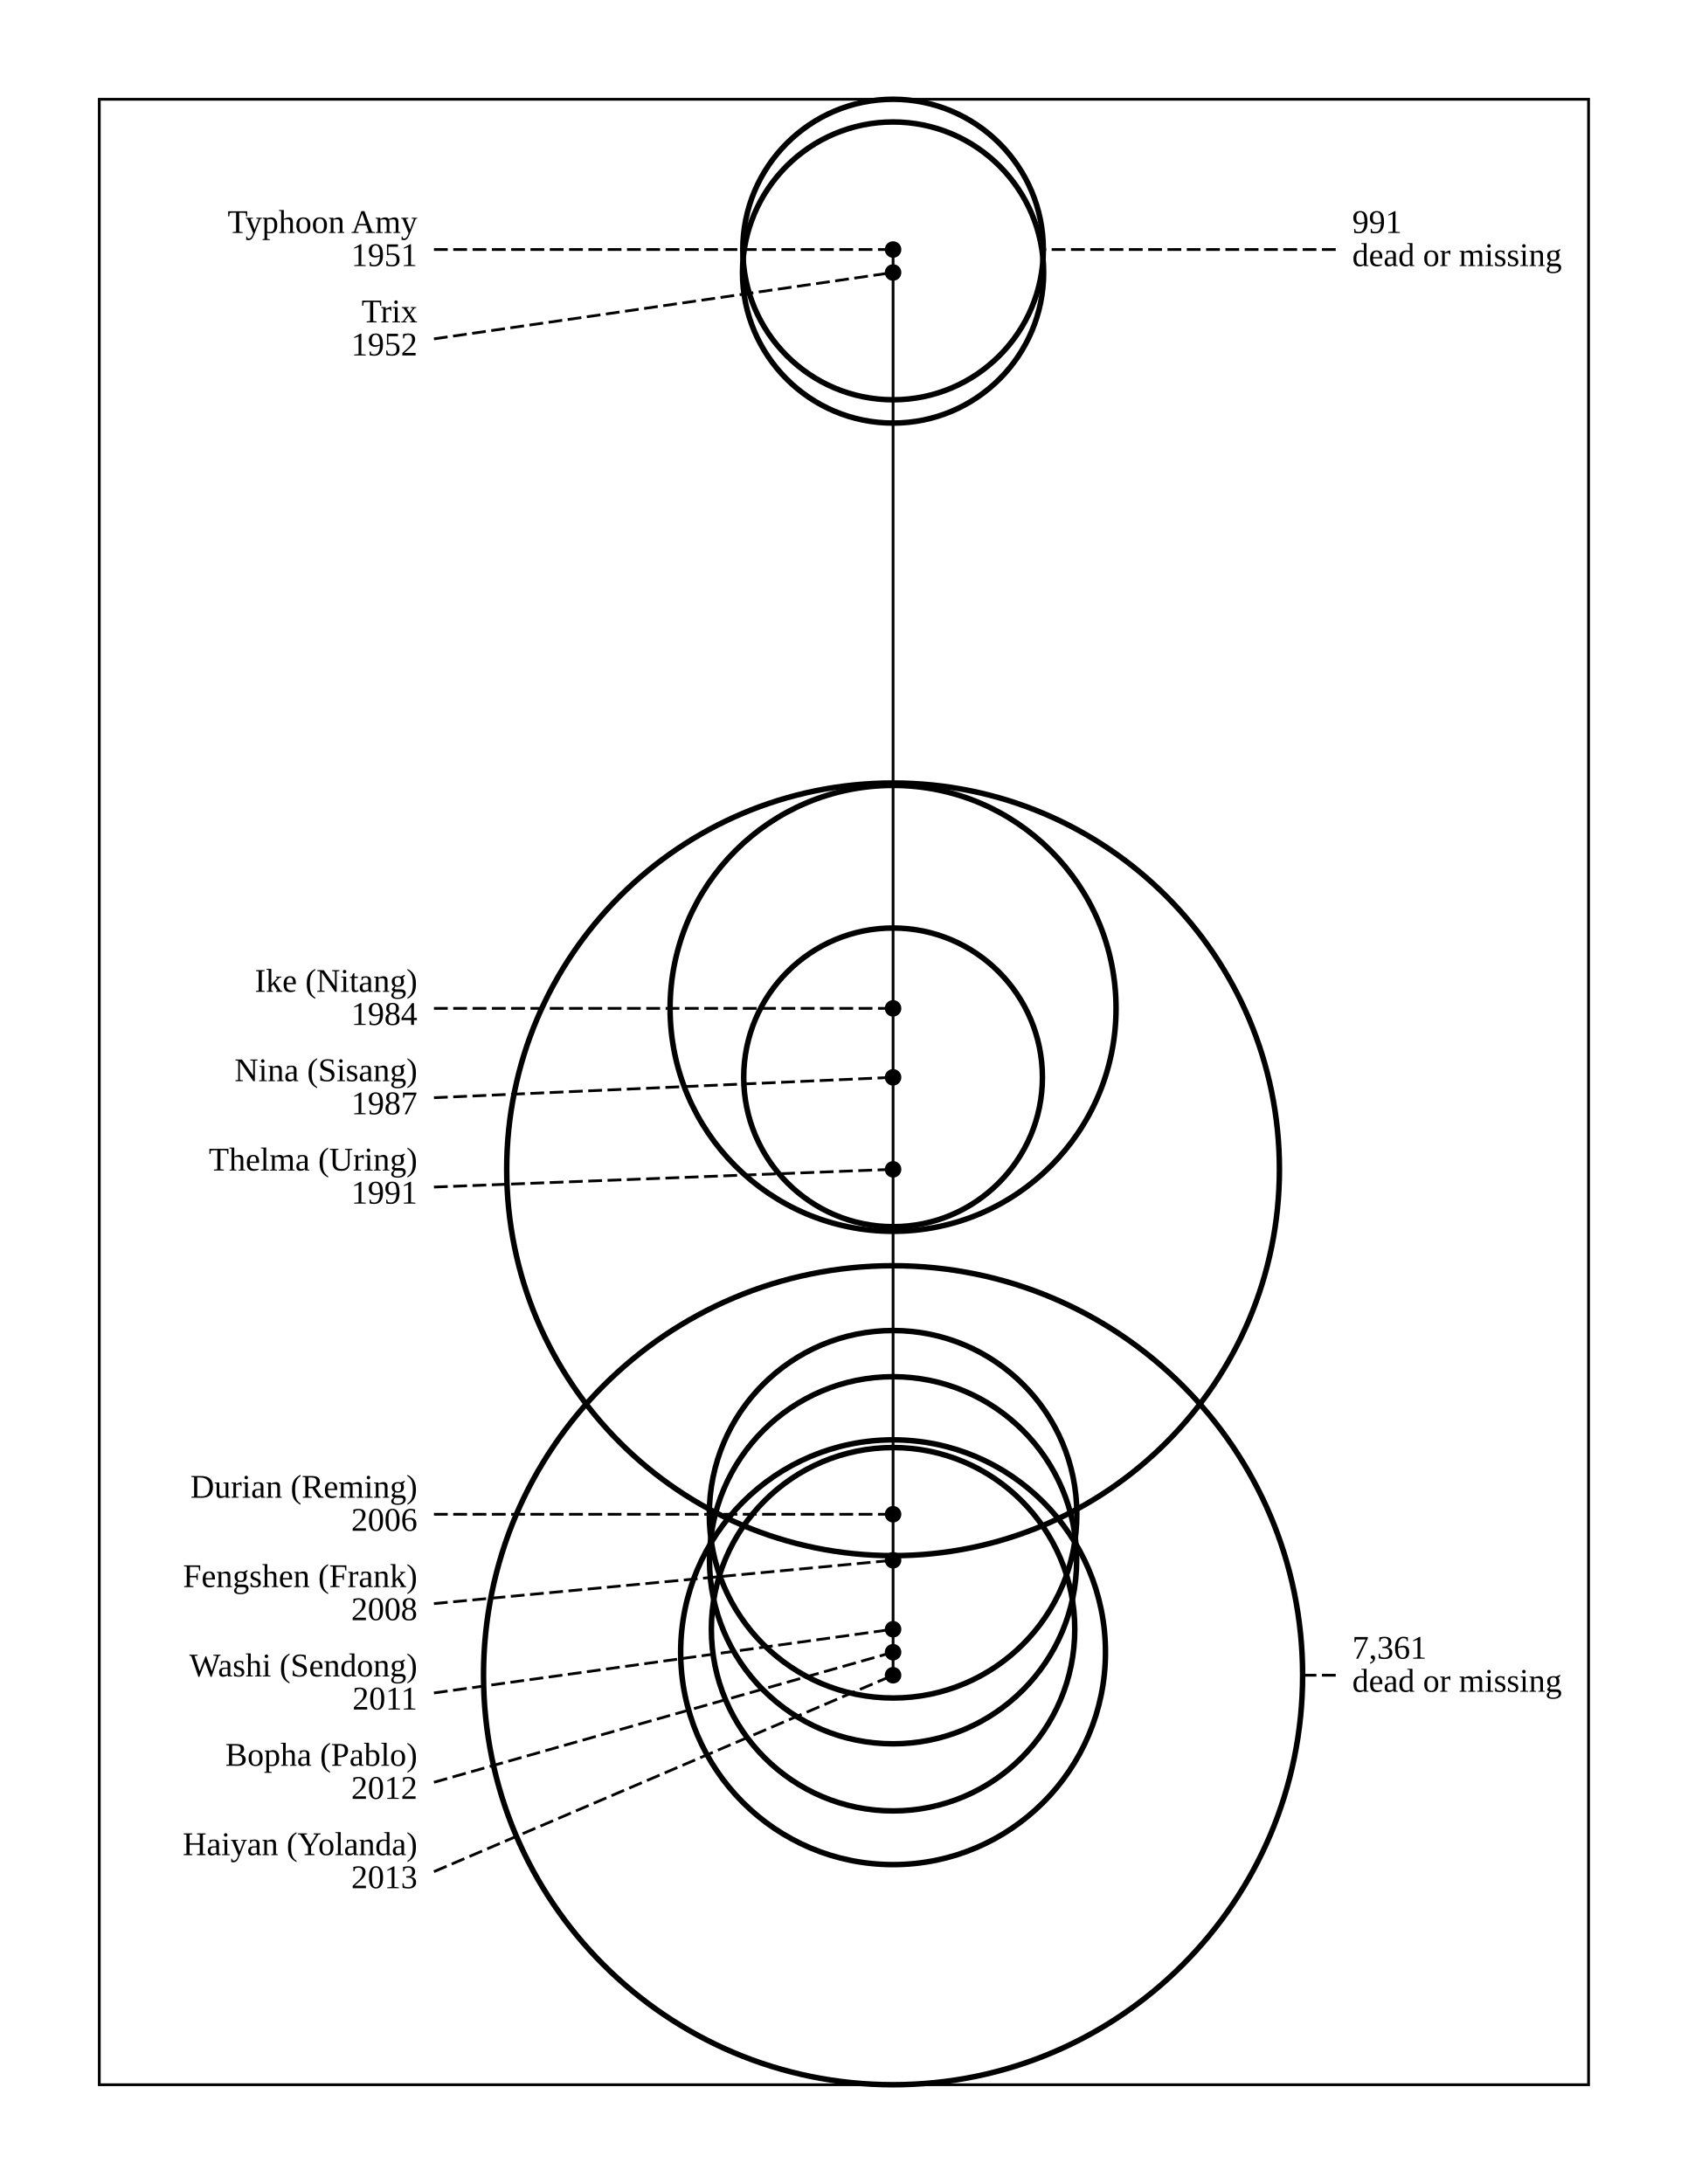
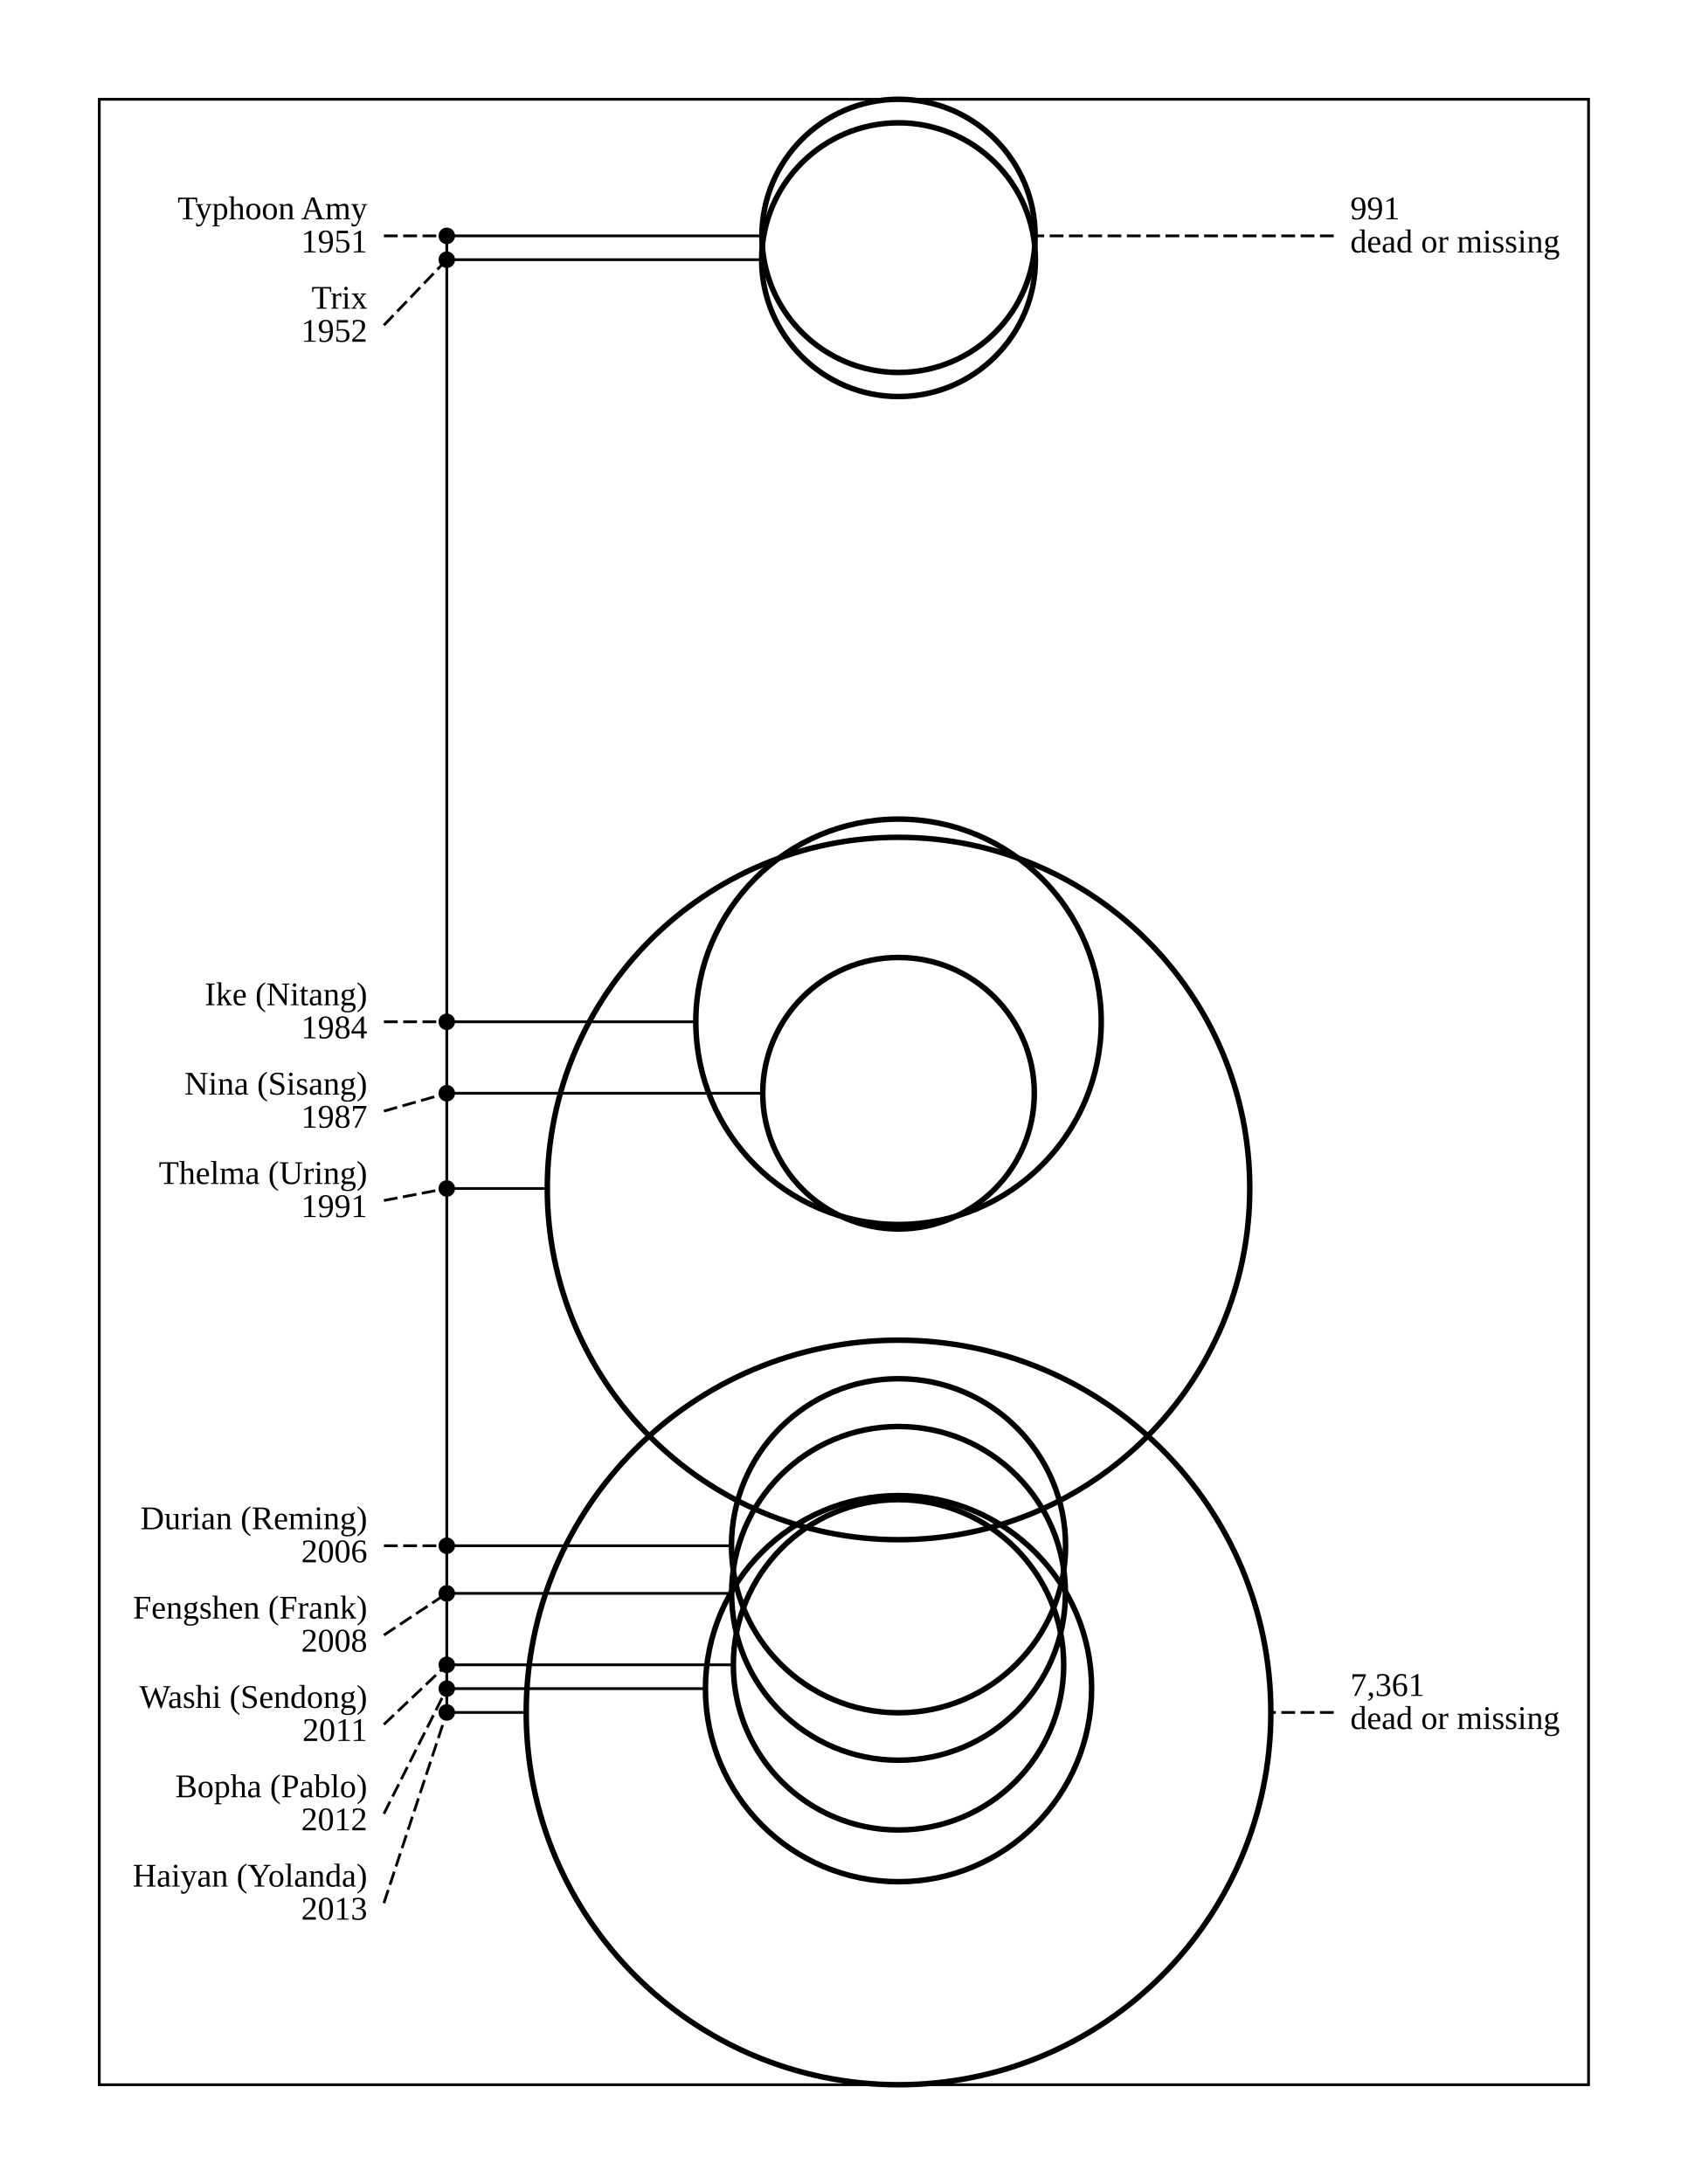
<svg xmlns="http://www.w3.org/2000/svg" baseProfile="full" height="792.0" version="1.1" width="612.0">
  <defs />
  <g id="lines">
-     <line stroke="#000000" stroke-width="1" x1="323.82" x2="323.82" y1="90.487" y2="607.5" />
-     <line stroke="#000000" stroke-dasharray="5,2" stroke-width="1" x1="157.344" x2="323.82" y1="90.487" y2="90.487" />
-     <line stroke="#000000" stroke-dasharray="5,2" stroke-width="1" x1="484.32" x2="378.307" y1="90.487" y2="90.487" />
-     <line stroke="#000000" stroke-dasharray="5,2" stroke-width="1" x1="157.344" x2="323.82" y1="122.887" y2="98.826" />
-     <line stroke="#000000" stroke-dasharray="5,2" stroke-width="1" x1="157.344" x2="323.82" y1="365.671" y2="365.671" />
-     <line stroke="#000000" stroke-dasharray="5,2" stroke-width="1" x1="157.344" x2="323.82" y1="398.071" y2="390.688" />
-     <line stroke="#000000" stroke-dasharray="5,2" stroke-width="1" x1="157.344" x2="323.82" y1="430.471" y2="424.044" />
-     <line stroke="#000000" stroke-dasharray="5,2" stroke-width="1" x1="157.344" x2="323.82" y1="549.128" y2="549.128" />
-     <line stroke="#000000" stroke-dasharray="5,2" stroke-width="1" x1="157.344" x2="323.82" y1="581.528" y2="565.805" />
-     <line stroke="#000000" stroke-dasharray="5,2" stroke-width="1" x1="157.344" x2="323.82" y1="613.928" y2="590.822" />
-     <line stroke="#000000" stroke-dasharray="5,2" stroke-width="1" x1="157.344" x2="323.82" y1="646.328" y2="599.161" />
-     <line stroke="#000000" stroke-dasharray="5,2" stroke-width="1" x1="157.344" x2="323.82" y1="678.728" y2="607.5" />
-     <line stroke="#000000" stroke-dasharray="5,2" stroke-width="1" x1="484.32" x2="472.32" y1="607.5" y2="607.5" />
+     <line stroke="#000000" stroke-width="1" x1="162.0" x2="162.0" y1="85.534" y2="621.0" />
+     <line stroke="#000000" stroke-dasharray="5,2" stroke-width="1" x1="139.2" x2="162.0" y1="85.534" y2="85.534" />
+     <line stroke="#000000" stroke-width="1" x1="162.0" x2="276.266" y1="85.534" y2="85.534" />
+     <line stroke="#000000" stroke-dasharray="5,2" stroke-width="1" x1="483.6" x2="375.334" y1="85.534" y2="85.534" />
+     <line stroke="#000000" stroke-dasharray="5,2" stroke-width="1" x1="139.2" x2="162.0" y1="117.934" y2="94.17" />
+     <line stroke="#000000" stroke-width="1" x1="162.0" x2="276.166" y1="94.17" y2="94.17" />
+     <line stroke="#000000" stroke-dasharray="5,2" stroke-width="1" x1="139.2" x2="162.0" y1="370.54" y2="370.54" />
+     <line stroke="#000000" stroke-width="1" x1="162.0" x2="252.299" y1="370.54" y2="370.54" />
+     <line stroke="#000000" stroke-dasharray="5,2" stroke-width="1" x1="139.2" x2="162.0" y1="402.94" y2="396.45" />
+     <line stroke="#000000" stroke-width="1" x1="162.0" x2="276.567" y1="396.45" y2="396.45" />
+     <line stroke="#000000" stroke-dasharray="5,2" stroke-width="1" x1="139.2" x2="162.0" y1="435.34" y2="430.996" />
+     <line stroke="#000000" stroke-width="1" x1="162.0" x2="198.444" y1="430.996" y2="430.996" />
+     <line stroke="#000000" stroke-dasharray="5,2" stroke-width="1" x1="139.2" x2="162.0" y1="560.544" y2="560.544" />
+     <line stroke="#000000" stroke-width="1" x1="162.0" x2="265.226" y1="560.544" y2="560.544" />
+     <line stroke="#000000" stroke-dasharray="5,2" stroke-width="1" x1="139.2" x2="162.0" y1="592.944" y2="577.817" />
+     <line stroke="#000000" stroke-width="1" x1="162.0" x2="265.287" y1="577.817" y2="577.817" />
+     <line stroke="#000000" stroke-dasharray="5,2" stroke-width="1" x1="139.2" x2="162.0" y1="625.344" y2="603.727" />
+     <line stroke="#000000" stroke-width="1" x1="162.0" x2="265.904" y1="603.727" y2="603.727" />
+     <line stroke="#000000" stroke-dasharray="5,2" stroke-width="1" x1="139.2" x2="162.0" y1="657.744" y2="612.363" />
+     <line stroke="#000000" stroke-width="1" x1="162.0" x2="255.784" y1="612.363" y2="612.363" />
+     <line stroke="#000000" stroke-dasharray="5,2" stroke-width="1" x1="139.2" x2="162.0" y1="690.144" y2="621.0" />
+     <line stroke="#000000" stroke-width="1" x1="162.0" x2="190.8" y1="621.0" y2="621.0" />
+     <line stroke="#000000" stroke-dasharray="5,2" stroke-width="1" x1="483.6" x2="460.8" y1="621.0" y2="621.0" />
  </g>
  <g id="circles">
-     <circle cx="323.82" cy="90.487" fill="#000000" r="3" />
-     <circle cx="323.82" cy="90.487" fill="none" r="54.487" stroke="#000000" stroke-width="2" />
-     <circle cx="323.82" cy="98.826" fill="#000000" r="3" />
-     <circle cx="323.82" cy="98.826" fill="none" r="54.597" stroke="#000000" stroke-width="2" />
-     <circle cx="323.82" cy="365.671" fill="#000000" r="3" />
-     <circle cx="323.82" cy="365.671" fill="none" r="80.851" stroke="#000000" stroke-width="2" />
-     <circle cx="323.82" cy="390.688" fill="#000000" r="3" />
-     <circle cx="323.82" cy="390.688" fill="none" r="54.156" stroke="#000000" stroke-width="2" />
-     <circle cx="323.82" cy="424.044" fill="#000000" r="3" />
-     <circle cx="323.82" cy="424.044" fill="none" r="140.092" stroke="#000000" stroke-width="2" />
-     <circle cx="323.82" cy="549.128" fill="#000000" r="3" />
-     <circle cx="323.82" cy="549.128" fill="none" r="66.632" stroke="#000000" stroke-width="2" />
-     <circle cx="323.82" cy="565.805" fill="#000000" r="3" />
-     <circle cx="323.82" cy="565.805" fill="none" r="66.564" stroke="#000000" stroke-width="2" />
-     <circle cx="323.82" cy="590.822" fill="#000000" r="3" />
-     <circle cx="323.82" cy="590.822" fill="none" r="65.886" stroke="#000000" stroke-width="2" />
-     <circle cx="323.82" cy="599.161" fill="#000000" r="3" />
-     <circle cx="323.82" cy="599.161" fill="none" r="77.018" stroke="#000000" stroke-width="2" />
-     <circle cx="323.82" cy="607.5" fill="#000000" r="3" />
-     <circle cx="323.82" cy="607.5" fill="none" r="148.5" stroke="#000000" stroke-width="2" />
+     <circle cx="325.8" cy="85.534" fill="none" r="49.534" stroke="#000000" stroke-width="2" />
+     <circle cx="162.0" cy="85.534" fill="#000000" r="3" />
+     <circle cx="325.8" cy="94.17" fill="none" r="49.634" stroke="#000000" stroke-width="2" />
+     <circle cx="162.0" cy="94.17" fill="#000000" r="3" />
+     <circle cx="325.8" cy="370.54" fill="none" r="73.501" stroke="#000000" stroke-width="2" />
+     <circle cx="162.0" cy="370.54" fill="#000000" r="3" />
+     <circle cx="325.8" cy="396.45" fill="none" r="49.233" stroke="#000000" stroke-width="2" />
+     <circle cx="162.0" cy="396.45" fill="#000000" r="3" />
+     <circle cx="325.8" cy="430.996" fill="none" r="127.356" stroke="#000000" stroke-width="2" />
+     <circle cx="162.0" cy="430.996" fill="#000000" r="3" />
+     <circle cx="325.8" cy="560.544" fill="none" r="60.574" stroke="#000000" stroke-width="2" />
+     <circle cx="162.0" cy="560.544" fill="#000000" r="3" />
+     <circle cx="325.8" cy="577.817" fill="none" r="60.513" stroke="#000000" stroke-width="2" />
+     <circle cx="162.0" cy="577.817" fill="#000000" r="3" />
+     <circle cx="325.8" cy="603.727" fill="none" r="59.896" stroke="#000000" stroke-width="2" />
+     <circle cx="162.0" cy="603.727" fill="#000000" r="3" />
+     <circle cx="325.8" cy="612.363" fill="none" r="70.016" stroke="#000000" stroke-width="2" />
+     <circle cx="162.0" cy="612.363" fill="#000000" r="3" />
+     <circle cx="325.8" cy="621.0" fill="none" r="135.0" stroke="#000000" stroke-width="2" />
+     <circle cx="162.0" cy="621.0" fill="#000000" r="3" />
  </g>
  <g id="labels">
-     <text alignment-baseline="middle" font-size="12" text-anchor="end" x="151.344" y="84.487">Typhoon Amy</text>
-     <text alignment-baseline="middle" font-size="12" text-anchor="end" x="151.344" y="96.487">1951</text>
-     <text alignment-baseline="middle" font-size="12" text-anchor="start" x="490.32" y="84.487">991</text>
-     <text alignment-baseline="middle" font-size="12" text-anchor="start" x="490.32" y="96.487">dead or missing</text>
-     <text alignment-baseline="middle" font-size="12" text-anchor="end" x="151.344" y="116.887">Trix</text>
-     <text alignment-baseline="middle" font-size="12" text-anchor="end" x="151.344" y="128.887">1952</text>
-     <text alignment-baseline="middle" font-size="12" text-anchor="end" x="151.344" y="359.671">Ike (Nitang)</text>
-     <text alignment-baseline="middle" font-size="12" text-anchor="end" x="151.344" y="371.671">1984</text>
-     <text alignment-baseline="middle" font-size="12" text-anchor="end" x="151.344" y="392.071">Nina (Sisang)</text>
-     <text alignment-baseline="middle" font-size="12" text-anchor="end" x="151.344" y="404.071">1987</text>
-     <text alignment-baseline="middle" font-size="12" text-anchor="end" x="151.344" y="424.471">Thelma (Uring)</text>
-     <text alignment-baseline="middle" font-size="12" text-anchor="end" x="151.344" y="436.471">1991</text>
-     <text alignment-baseline="middle" font-size="12" text-anchor="end" x="151.344" y="543.128">Durian (Reming)</text>
-     <text alignment-baseline="middle" font-size="12" text-anchor="end" x="151.344" y="555.128">2006</text>
-     <text alignment-baseline="middle" font-size="12" text-anchor="end" x="151.344" y="575.528">Fengshen (Frank)</text>
-     <text alignment-baseline="middle" font-size="12" text-anchor="end" x="151.344" y="587.528">2008</text>
-     <text alignment-baseline="middle" font-size="12" text-anchor="end" x="151.344" y="607.928">Washi (Sendong)</text>
-     <text alignment-baseline="middle" font-size="12" text-anchor="end" x="151.344" y="619.928">2011</text>
-     <text alignment-baseline="middle" font-size="12" text-anchor="end" x="151.344" y="640.328">Bopha (Pablo)</text>
-     <text alignment-baseline="middle" font-size="12" text-anchor="end" x="151.344" y="652.328">2012</text>
-     <text alignment-baseline="middle" font-size="12" text-anchor="end" x="151.344" y="672.728">Haiyan (Yolanda)</text>
-     <text alignment-baseline="middle" font-size="12" text-anchor="end" x="151.344" y="684.728">2013</text>
-     <text alignment-baseline="middle" font-size="12" text-anchor="start" x="490.32" y="601.5">7,361</text>
-     <text alignment-baseline="middle" font-size="12" text-anchor="start" x="490.32" y="613.5">dead or missing</text>
+     <text alignment-baseline="middle" font-size="12" text-anchor="end" x="133.2" y="79.534">Typhoon Amy</text>
+     <text alignment-baseline="middle" font-size="12" text-anchor="end" x="133.2" y="91.534">1951</text>
+     <text alignment-baseline="middle" font-size="12" text-anchor="start" x="489.6" y="79.534">991</text>
+     <text alignment-baseline="middle" font-size="12" text-anchor="start" x="489.6" y="91.534">dead or missing</text>
+     <text alignment-baseline="middle" font-size="12" text-anchor="end" x="133.2" y="111.934">Trix</text>
+     <text alignment-baseline="middle" font-size="12" text-anchor="end" x="133.2" y="123.934">1952</text>
+     <text alignment-baseline="middle" font-size="12" text-anchor="end" x="133.2" y="364.54">Ike (Nitang)</text>
+     <text alignment-baseline="middle" font-size="12" text-anchor="end" x="133.2" y="376.54">1984</text>
+     <text alignment-baseline="middle" font-size="12" text-anchor="end" x="133.2" y="396.94">Nina (Sisang)</text>
+     <text alignment-baseline="middle" font-size="12" text-anchor="end" x="133.2" y="408.94">1987</text>
+     <text alignment-baseline="middle" font-size="12" text-anchor="end" x="133.2" y="429.34">Thelma (Uring)</text>
+     <text alignment-baseline="middle" font-size="12" text-anchor="end" x="133.2" y="441.34">1991</text>
+     <text alignment-baseline="middle" font-size="12" text-anchor="end" x="133.2" y="554.544">Durian (Reming)</text>
+     <text alignment-baseline="middle" font-size="12" text-anchor="end" x="133.2" y="566.544">2006</text>
+     <text alignment-baseline="middle" font-size="12" text-anchor="end" x="133.2" y="586.944">Fengshen (Frank)</text>
+     <text alignment-baseline="middle" font-size="12" text-anchor="end" x="133.2" y="598.944">2008</text>
+     <text alignment-baseline="middle" font-size="12" text-anchor="end" x="133.2" y="619.344">Washi (Sendong)</text>
+     <text alignment-baseline="middle" font-size="12" text-anchor="end" x="133.2" y="631.344">2011</text>
+     <text alignment-baseline="middle" font-size="12" text-anchor="end" x="133.2" y="651.744">Bopha (Pablo)</text>
+     <text alignment-baseline="middle" font-size="12" text-anchor="end" x="133.2" y="663.744">2012</text>
+     <text alignment-baseline="middle" font-size="12" text-anchor="end" x="133.2" y="684.144">Haiyan (Yolanda)</text>
+     <text alignment-baseline="middle" font-size="12" text-anchor="end" x="133.2" y="696.144">2013</text>
+     <text alignment-baseline="middle" font-size="12" text-anchor="start" x="489.6" y="615.0">7,361</text>
+     <text alignment-baseline="middle" font-size="12" text-anchor="start" x="489.6" y="627.0">dead or missing</text>
  </g>
  <rect fill="none" height="720.0" stroke="#000000" stroke-width="1" width="540.0" x="36.0" y="36.0" />
</svg>
